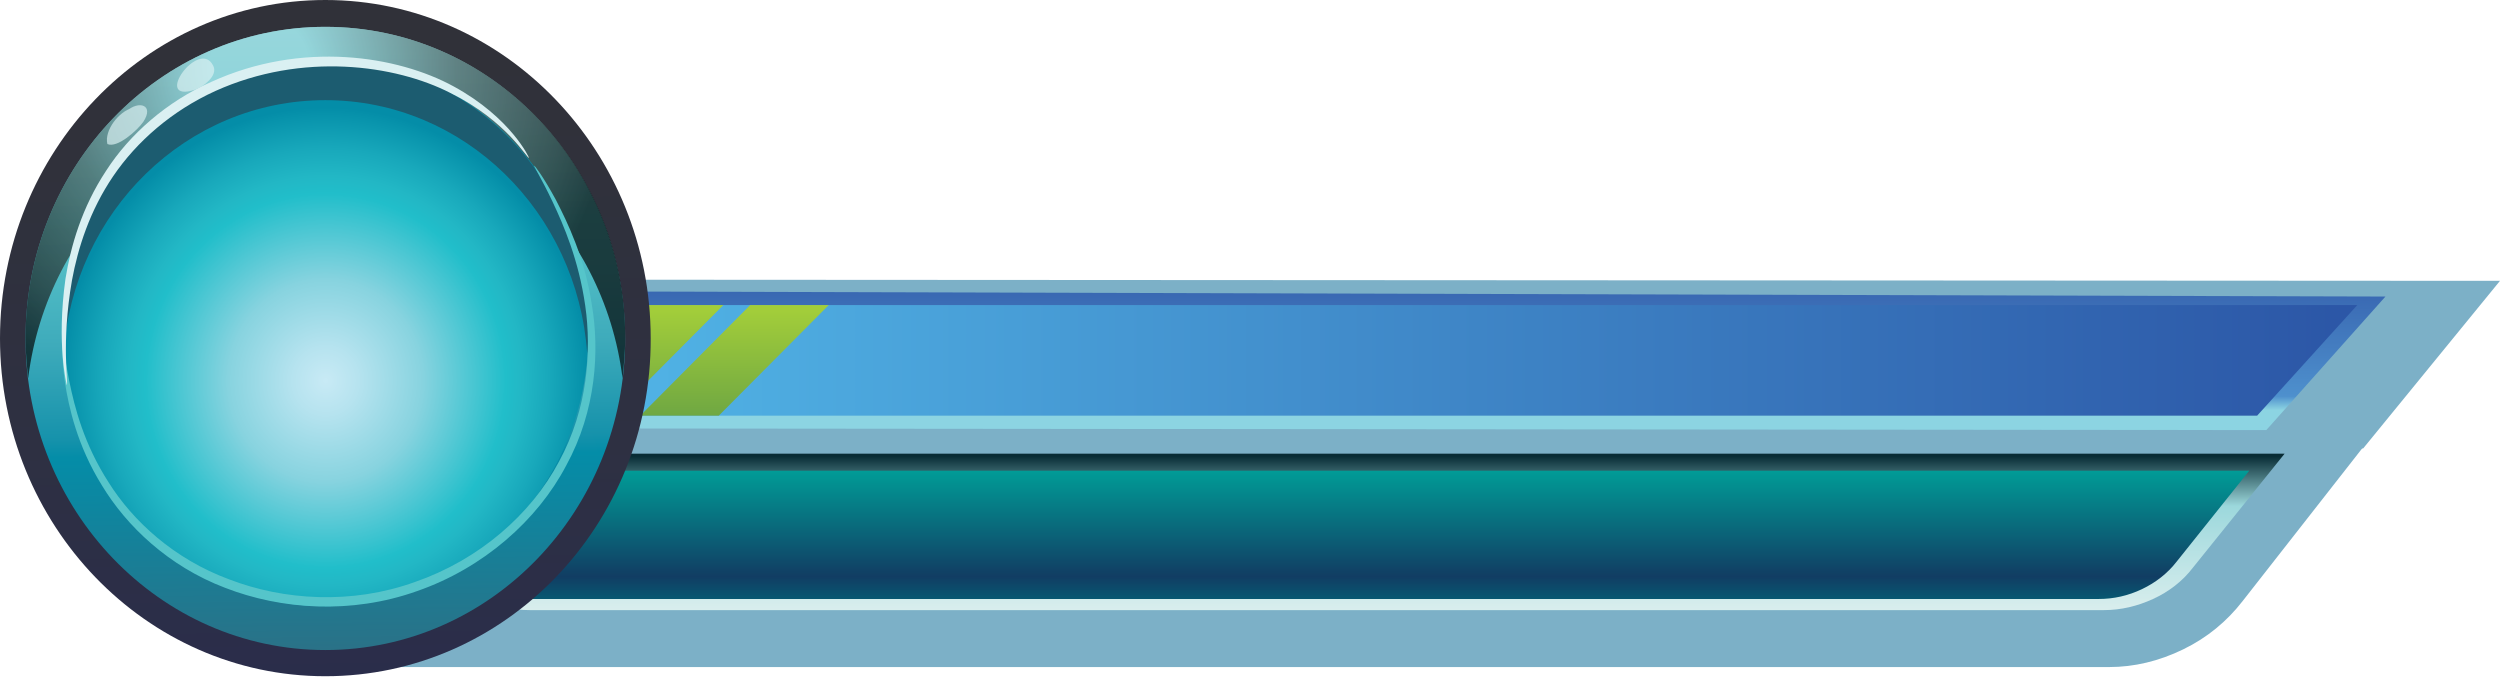
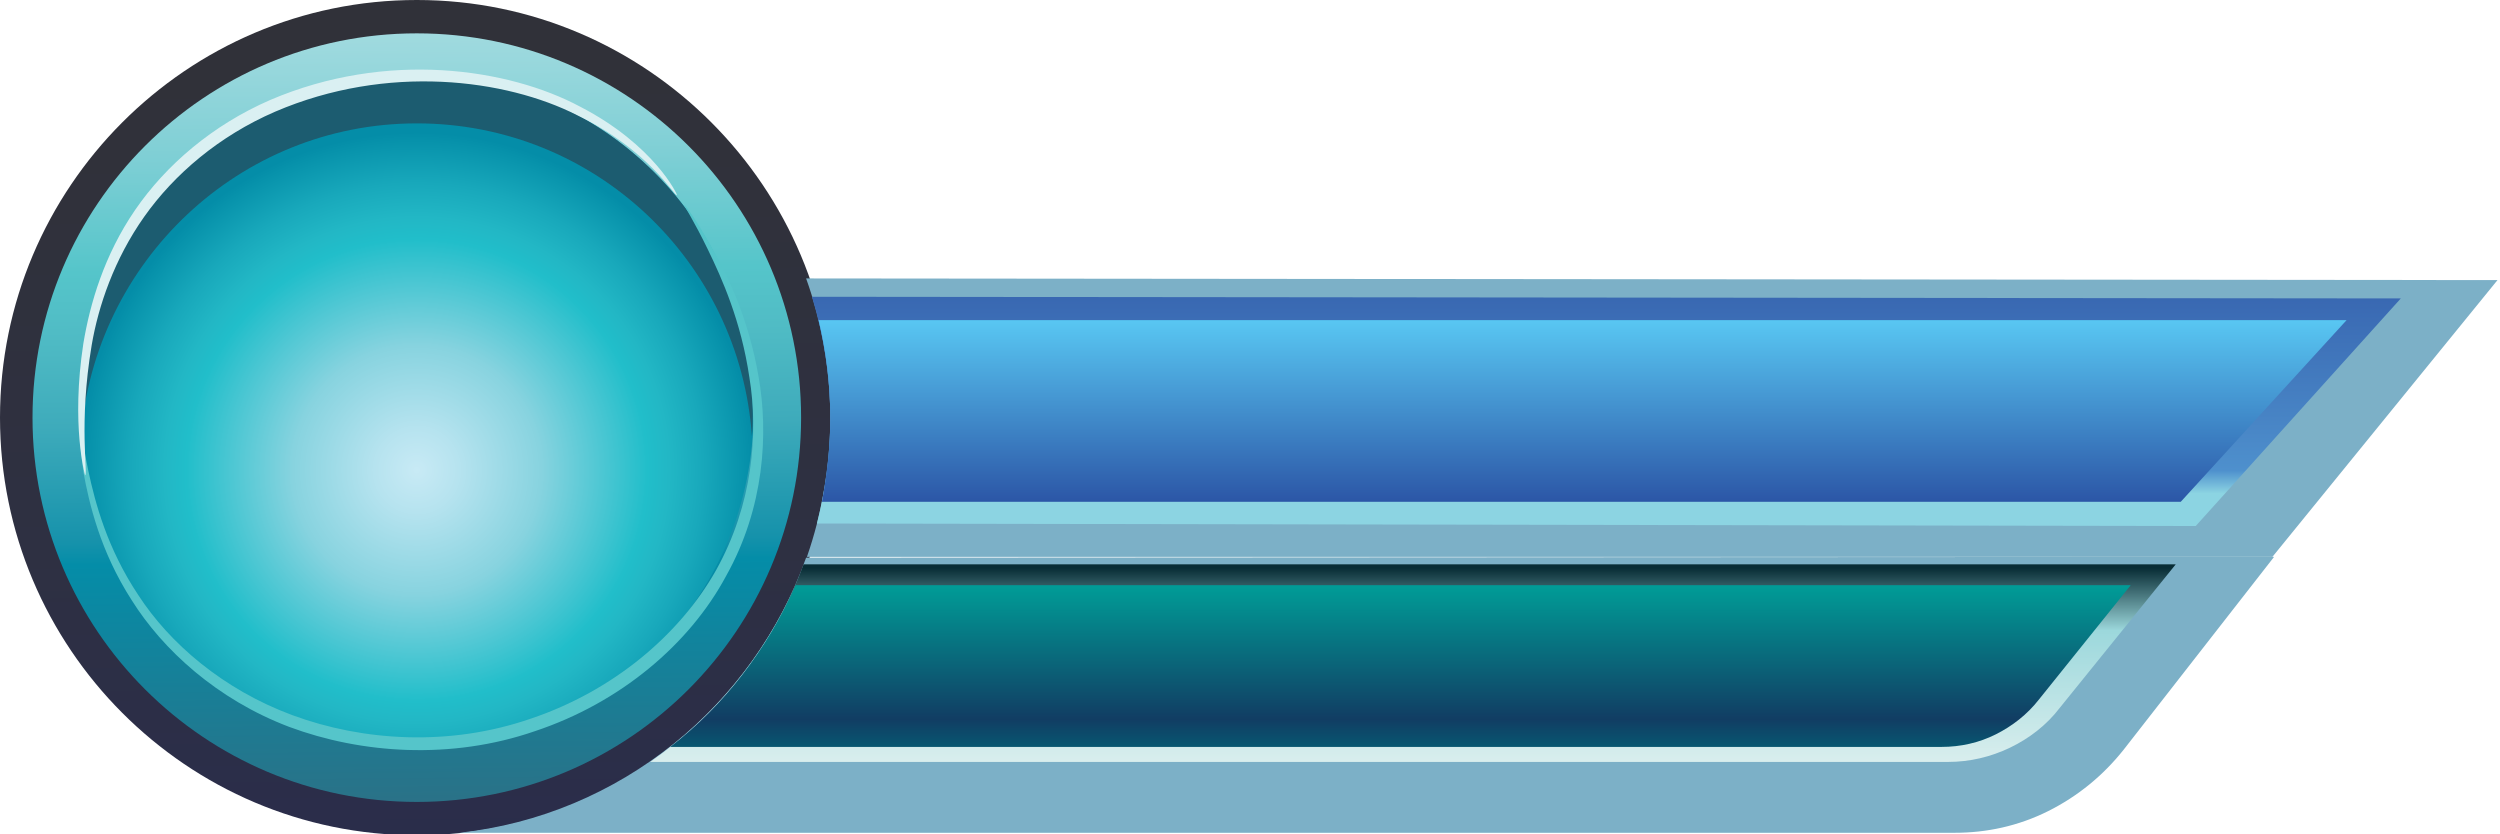
- <svg xmlns="http://www.w3.org/2000/svg" version="1.1" id="Layer_1" x="0px" y="0px" viewBox="0 0 381.9 103.3" enable-background="new 0 0 381.9 103.3" xml:space="preserve">
-   <path fill="#7CB0C7" d="M342.6,91.8c-2.4,3.1-5.4,5.6-9.1,7.4c-3.7,1.8-7.5,2.7-11.3,2.7H59.6c-3.8,0-7.7-0.8-11.3-2.7  c-3.7-1.8-6.7-4.4-9.1-7.4L20.9,68.3h340.1L342.6,91.8z" />
-   <linearGradient id="SVGID_1_" gradientUnits="userSpaceOnUse" x1="201.19" y1="69.683" x2="201.19" y2="94.819">
-     <stop offset="0" style="stop-color:#082C35" />
-     <stop offset="0.303" style="stop-color:#9CD8DC" />
-     <stop offset="1" style="stop-color:#DFF0EF" />
-   </linearGradient>
-   <path fill="url(#SVGID_1_)" d="M80.9,93.2c-2.6,0-5.2-0.6-7.5-1.7c-2.4-1.1-4.4-2.8-6-4.8l-14-17.4H349l-14,17.4  c-1.6,2.1-3.7,3.7-6.1,4.8c-2.4,1.1-4.9,1.7-7.5,1.7H80.9z" />
-   <linearGradient id="lowerBar_1_" gradientUnits="userSpaceOnUse" x1="209.513" y1="91.906" x2="209.513" y2="71.505">
-     <stop offset="0" style="stop-color:#065B73" />
-     <stop offset="0.188" style="stop-color:#113D63" />
-     <stop offset="1" style="stop-color:#009E98" />
-   </linearGradient>
-   <path id="lowerBar" fill="url(#lowerBar_1_)" d="M75.9,91.5c-2.3,0,6.1-0.5,4-1.5c-2.1-1,3.5-2.4,2.1-4.2l-3.8-13.9h265.4  l-11.1,13.9c-1.4,1.8-3.2,3.2-5.3,4.2c-2.1,1-4.3,1.5-6.6,1.5H75.9z" />
-   <polygon fill="#7CB0C7" points="46.8,42.7 34.6,68.5 361,68.5 381.9,42.9 " />
-   <linearGradient id="SVGID_2_" gradientUnits="userSpaceOnUse" x1="201.505" y1="65.459" x2="201.505" y2="44.552">
-     <stop offset="0.135" style="stop-color:#8CD4E2" />
-     <stop offset="0.236" style="stop-color:#4E90CD" />
-     <stop offset="1" style="stop-color:#3968B2" />
-   </linearGradient>
-   <polygon fill="url(#SVGID_2_)" points="48,44.4 38.6,65.4 346.2,65.7 364.4,45.3 " />
-   <linearGradient id="levelBar_1_" gradientUnits="userSpaceOnUse" x1="356.545" y1="55.06" x2="41.059" y2="55.06">
-     <stop offset="0" style="stop-color:#2C57A7" />
-     <stop offset="1" style="stop-color:#58C6F2" />
-   </linearGradient>
-   <polygon id="levelBar" fill="url(#levelBar_1_)" points="360.1,46.6 56,46.6 39.1,63.5 344.8,63.5 " />
-   <linearGradient id="SVGID_3_" gradientUnits="userSpaceOnUse" x1="52.785" y1="47.533" x2="52.785" y2="63.294">
-     <stop offset="0" style="stop-color:#A2CD3A" />
-     <stop offset="1" style="stop-color:#70A842" />
-   </linearGradient>
-   <polygon fill="url(#SVGID_3_)" points="55.2,46.6 38.4,63.5 50.4,63.5 67.2,46.6 " />
-   <linearGradient id="SVGID_4_" gradientUnits="userSpaceOnUse" x1="67.213" y1="47.533" x2="67.213" y2="63.294">
-     <stop offset="0" style="stop-color:#A2CD3A" />
-     <stop offset="1" style="stop-color:#70A842" />
-   </linearGradient>
-   <polygon fill="url(#SVGID_4_)" points="69.6,46.6 52.8,63.5 64.8,63.5 81.6,46.6 " />
-   <linearGradient id="SVGID_5_" gradientUnits="userSpaceOnUse" x1="81.642" y1="47.533" x2="81.642" y2="63.294">
-     <stop offset="0" style="stop-color:#A2CD3A" />
-     <stop offset="1" style="stop-color:#70A842" />
-   </linearGradient>
-   <polygon fill="url(#SVGID_5_)" points="84,46.6 67.2,63.5 79.2,63.5 96.1,46.6 " />
-   <linearGradient id="SVGID_6_" gradientUnits="userSpaceOnUse" x1="96.07" y1="47.533" x2="96.07" y2="63.294">
-     <stop offset="0" style="stop-color:#A2CD3A" />
-     <stop offset="1" style="stop-color:#70A842" />
-   </linearGradient>
-   <polygon fill="url(#SVGID_6_)" points="98.5,46.6 81.6,63.5 93.7,63.5 110.5,46.6 " />
-   <linearGradient id="SVGID_7_" gradientUnits="userSpaceOnUse" x1="112.218" y1="47.533" x2="112.218" y2="63.294">
-     <stop offset="0" style="stop-color:#A2CD3A" />
-     <stop offset="1" style="stop-color:#70A842" />
-   </linearGradient>
-   <polygon fill="url(#SVGID_7_)" points="114.6,46.6 97.8,63.5 109.8,63.5 126.6,46.6 " />
-   <linearGradient id="SVGID_8_" gradientUnits="userSpaceOnUse" x1="49.031" y1="-18.219" x2="50.897" y2="166.47">
+ <svg xmlns="http://www.w3.org/2000/svg" version="1.1" id="Layer_1" x="0px" y="0px" viewBox="0 0 299.9 100" style="enable-background:new 0 0 299.9 100;" xml:space="preserve">
+   <linearGradient id="SVGID_1_" gradientUnits="userSpaceOnUse" x1="49.315" y1="-17.664" x2="51.125" y2="161.4">
    <stop offset="0" style="stop-color:#303237" />
    <stop offset="0.196" style="stop-color:#30313A" />
    <stop offset="0.466" style="stop-color:#2E3042" />
    <stop offset="0.777" style="stop-color:#282B50" />
    <stop offset="0.994" style="stop-color:#22255B" />
  </linearGradient>
-   <path fill="url(#SVGID_8_)" d="M49.7,103.3C22.3,103.3,0,80.2,0,51.7C0,23.2,22.3,0,49.7,0c27.4,0,49.7,23.2,49.7,51.7  C99.5,80.2,77.2,103.3,49.7,103.3z" />
-   <linearGradient id="SVGID_9_" gradientUnits="userSpaceOnUse" x1="49.091" y1="-12.713" x2="50.253" y2="102.222">
+   <path style="fill:url(#SVGID_1_);" d="M50,100.2c-27.6,0-50-22.5-50-50.1C0,22.5,22.4,0,50,0c27.6,0,50,22.5,50,50.1  C100,77.7,77.6,100.2,50,100.2z" />
+   <g>
+     <path style="fill:#7CB0C7;" d="M96.7,66.9c-6.3,17.7-22.3,30.9-41.6,33h179.4c3.8,0,7.6-0.8,11.2-2.6c3.6-1.8,6.6-4.3,9-7.3   l18.1-23.2L96.7,66.9z" />
+     <linearGradient id="SVGID_2_" gradientUnits="userSpaceOnUse" x1="169.514" y1="68.129" x2="169.514" y2="92.966">
+       <stop offset="0" style="stop-color:#082C35" />
+       <stop offset="0.303" style="stop-color:#9CD8DC" />
+       <stop offset="1" style="stop-color:#DFF0EF" />
+     </linearGradient>
+     <path style="fill:url(#SVGID_2_);" d="M96.4,67.7C92.8,77.4,86.3,85.6,78,91.4h155.7c2.6,0,5.1-0.6,7.4-1.7c2.3-1.1,4.4-2.7,6-4.8   L261,67.7H96.4z" />
+     <linearGradient id="SVGID_3_" gradientUnits="userSpaceOnUse" x1="167.998" y1="90.088" x2="167.998" y2="69.929">
+       <stop offset="0" style="stop-color:#065B73" />
+       <stop offset="0.188" style="stop-color:#113D63" />
+       <stop offset="1" style="stop-color:#009E98" />
+     </linearGradient>
+     <path style="fill:url(#SVGID_3_);" d="M95.4,70.3c-3.4,7.6-8.5,14.3-15,19.3h152.5c2.3,0,4.5-0.5,6.5-1.5c2-1,3.8-2.4,5.2-4.2   l11-13.7H95.4z" />
+   </g>
+   <g>
+     <path style="fill:#7CB0C7;" d="M96.7,33.4c1.9,5.3,2.9,10.9,2.9,16.8c0,5.8-1,11.4-2.8,16.6h175.8l27-33.2L96.7,33.4z" />
+     <linearGradient id="SVGID_4_" gradientUnits="userSpaceOnUse" x1="192.707" y1="62.851" x2="192.707" y2="35.741">
+       <stop offset="0.135" style="stop-color:#8CD4E2" />
+       <stop offset="0.236" style="stop-color:#4E90CD" />
+       <stop offset="1" style="stop-color:#3968B2" />
+     </linearGradient>
+     <path style="fill:url(#SVGID_4_);" d="M97.4,35.6c1.4,4.6,2.2,9.5,2.2,14.6c0,4.4-0.6,8.6-1.6,12.6l165.4,0.3L288,35.8L97.4,35.6z" />
+     <linearGradient id="SVGID_5_" gradientUnits="userSpaceOnUse" x1="189.865" y1="60.037" x2="189.865" y2="38.578">
+       <stop offset="0" style="stop-color:#2C57A7" />
+       <stop offset="1" style="stop-color:#58C6F2" />
+     </linearGradient>
+     <path style="fill:url(#SVGID_5_);" d="M98.2,38.4c0.9,3.8,1.4,7.7,1.4,11.7c0,3.5-0.4,6.8-1,10.1h163l19.9-21.8H98.2z" />
+   </g>
+   <linearGradient id="SVGID_6_" gradientUnits="userSpaceOnUse" x1="49.374" y1="-12.326" x2="50.5" y2="99.109">
    <stop offset="0" style="stop-color:#C0E6E9" />
    <stop offset="9.278299e-002" style="stop-color:#AEDFE3" />
    <stop offset="0.276" style="stop-color:#7FCFD5" />
    <stop offset="0.4" style="stop-color:#55C5CA" />
    <stop offset="0.464" style="stop-color:#50BCC5" />
    <stop offset="0.566" style="stop-color:#3EABBB" />
    <stop offset="0.691" style="stop-color:#1692AB" />
    <stop offset="0.715" style="stop-color:#048DA8" />
    <stop offset="1" style="stop-color:#2E6F84" />
  </linearGradient>
-   <ellipse fill="url(#SVGID_9_)" cx="49.7" cy="51.7" rx="45.8" ry="47.6" />
-   <radialGradient id="SVGID_10_" cx="41.34" cy="10.246" r="56.545" gradientTransform="matrix(0.9626 0 0 1 -0.1581 0)" gradientUnits="userSpaceOnUse">
-     <stop offset="0.139" style="stop-color:#92D5DB" />
-     <stop offset="0.555" style="stop-color:#485C5B" />
-     <stop offset="0.861" style="stop-color:#1C2120" />
-     <stop offset="1" style="stop-color:#010101" />
-   </radialGradient>
-   <path opacity="0.69" fill="url(#SVGID_10_)" d="M49.7,16.3c23.3,0,42.5,18.1,45.4,41.5c0.2-2,0.4-4,0.4-6.1  C95.6,25.4,75,4.1,49.7,4.1C24.4,4.1,3.9,25.4,3.9,51.7c0,2.1,0.2,4.1,0.4,6.1C7.2,34.4,26.4,16.3,49.7,16.3z" />
-   <radialGradient id="insideCircle_1_" cx="51.842" cy="58.16" r="41.745" gradientTransform="matrix(0.9626 0 0 1 -0.1581 0)" gradientUnits="userSpaceOnUse">
+   <ellipse style="fill:url(#SVGID_6_);" cx="50" cy="50.1" rx="46.1" ry="46.1" />
+   <radialGradient id="SVGID_7_" cx="52.82" cy="56.389" r="40.474" gradientTransform="matrix(0.998 0 0 1 -2.711 0)" gradientUnits="userSpaceOnUse">
    <stop offset="0" style="stop-color:#C8EAF5" />
    <stop offset="0.124" style="stop-color:#B6E3EF" />
    <stop offset="0.37" style="stop-color:#87D3DF" />
    <stop offset="0.685" style="stop-color:#21BECA" />
    <stop offset="0.749" style="stop-color:#22B7C5" />
    <stop offset="0.85" style="stop-color:#18A8BB" />
    <stop offset="0.976" style="stop-color:#0792AB" />
    <stop offset="1" style="stop-color:#048DA8" />
  </radialGradient>
-   <path id="insideCircle" fill="url(#insideCircle_1_)" d="M89.9,50.9c0,23-18,41.7-40.2,41.7S9.6,74,9.6,50.9  c0-23.1,18-41.8,40.2-41.8S89.9,27.9,89.9,50.9z" />
-   <path opacity="0.74" fill="#244B5D" d="M49.7,15.3c21.2,0,38.5,17.1,40,38.7c0.1-1,0.1-2,0.1-3.1c0-23.1-18-41.8-40.2-41.8  S9.6,27.9,9.6,50.9c0,1,0.1,2,0.1,3.1C11.2,32.3,28.5,15.3,49.7,15.3z" />
-   <path opacity="0.69" fill="#DAF0F2" d="M20.2,16.5c-2,0.5-4.3,3.4-3.8,5.5c1.5,0.7,4.6-2.1,5.5-3.4c1.7-2.6-0.7-3.3-2.6-1.6  L20.2,16.5z" />
-   <path opacity="0.69" fill="#DAF0F2" d="M32.6,10.1c-2.1-4.5-9.5,5.8-2.8,3.6C31,13.3,33.3,11.6,32.6,10.1z" />
+   <path style="fill:url(#SVGID_7_);" d="M90.4,49.4c0,22.3-18.1,40.5-40.4,40.5S9.6,71.7,9.6,49.4C9.6,27,27.7,8.9,50,8.9  S90.4,27,90.4,49.4z" />
+   <path style="opacity:0.74;fill:#244B5D;" d="M50,14.8c21.3,0,38.7,16.5,40.2,37.5c0.1-1,0.1-2,0.1-3C90.4,27,72.3,8.9,50,8.9  S9.6,27,9.6,49.4c0,1,0.1,2,0.1,3C11.3,31.4,28.7,14.8,50,14.8z" />
  <g>
-     <path fill="#55C5CA" d="M9.6,52.2c0.1,0,0.2,2.2,1,6.1c0.8,3.9,2.2,9.5,6,15.4c3.7,5.9,10,11.7,18.4,14.8   c8.3,3.2,18.7,3.9,28.4,0.4c9.8-3.4,17.7-10.3,22-18.4c4.4-8.1,5-16.9,4-23.8c-1-7-3.3-12.3-5-15.9c-1.7-3.6-2.9-5.4-2.8-5.5   c0.1,0,1.4,1.7,3.3,5.2c1.8,3.5,4.4,8.8,5.5,16c1.2,7,0.7,16.2-3.9,24.6c-4.4,8.4-12.7,15.7-22.8,19.2c-10.1,3.6-20.8,2.8-29.3-0.5   c-8.7-3.3-15.1-9.5-18.8-15.6c-3.8-6.1-5.1-12-5.7-15.9C9.4,54.4,9.5,52.2,9.6,52.2z" />
+     <path style="fill:#55C5CA;" d="M9.6,50.6c0.1,0,0.2,2.1,1,5.9c0.8,3.7,2.2,9.2,6,14.9c3.7,5.7,10.1,11.3,18.5,14.4   c8.4,3.1,18.8,3.8,28.6,0.4c9.8-3.3,17.8-10,22.2-17.8c4.4-7.9,5.1-16.4,4-23.1c-1-6.8-3.3-11.9-5-15.4c-1.7-3.5-2.9-5.3-2.8-5.3   c0.1,0,1.4,1.7,3.3,5.1c1.9,3.4,4.4,8.5,5.6,15.5c1.2,6.8,0.7,15.7-3.9,23.9c-4.4,8.2-12.7,15.2-22.9,18.6   c-10.1,3.5-20.9,2.7-29.5-0.5C26,83.9,19.5,77.9,15.8,72C12,66.1,10.7,60.4,10,56.6C9.5,52.8,9.6,50.6,9.6,50.6z" />
  </g>
  <g>
-     <path fill="#DAF0F2" d="M10.2,58.8c0,0-1.6-6.2-0.2-16.2c0.8-5,2.5-10.9,6.2-16.5c3.6-5.6,9.3-10.6,16.1-13.6   c13.8-6.3,28.4-4,37,0.7c8.8,4.8,11.6,11,11.5,10.9c-0.2,0.3-3.3-5.6-12-9.9c-8.4-4.3-22.6-6.3-35.9-0.3c-6.6,3-12,7.7-15.6,13   c-3.6,5.3-5.4,11-6.3,15.9C9.3,52.5,10.5,58.8,10.2,58.8z" />
+     <path style="fill:#DAF0F2;" d="M10.2,57c0,0-1.7-6-0.2-15.8c0.8-4.8,2.5-10.6,6.2-16c3.7-5.4,9.3-10.2,16.2-13.2   C46.4,6,61,8.2,69.6,12.8c8.9,4.6,11.7,10.6,11.6,10.6c-0.2,0.3-3.3-5.4-12-9.6C60.7,9.5,46.5,7.6,33,13.4   c-6.7,2.9-12.1,7.5-15.7,12.6c-3.6,5.1-5.5,10.7-6.3,15.4C9.4,50.9,10.6,57,10.2,57z" />
  </g>
</svg>
